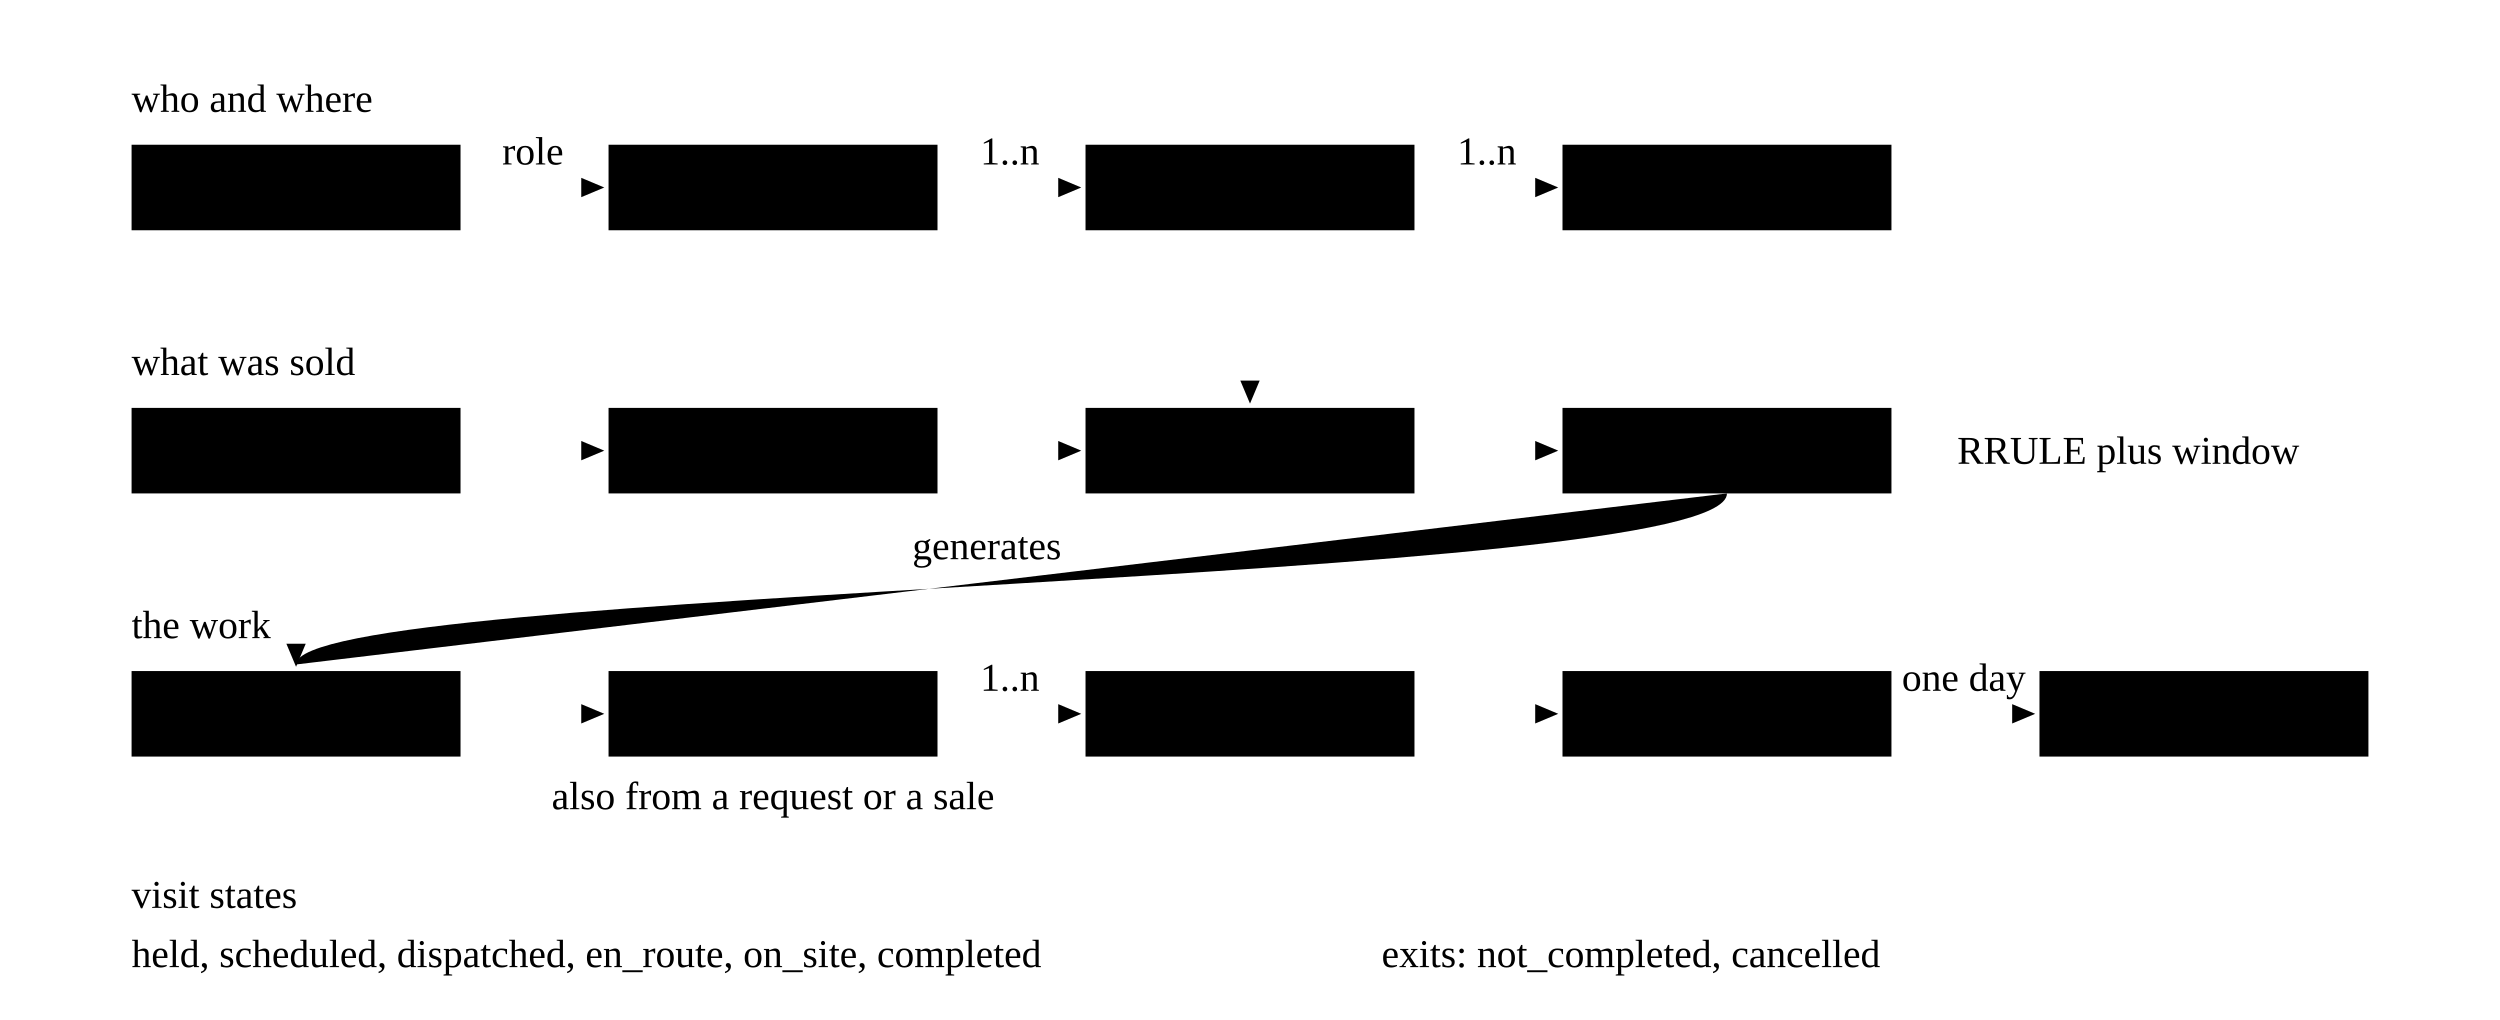
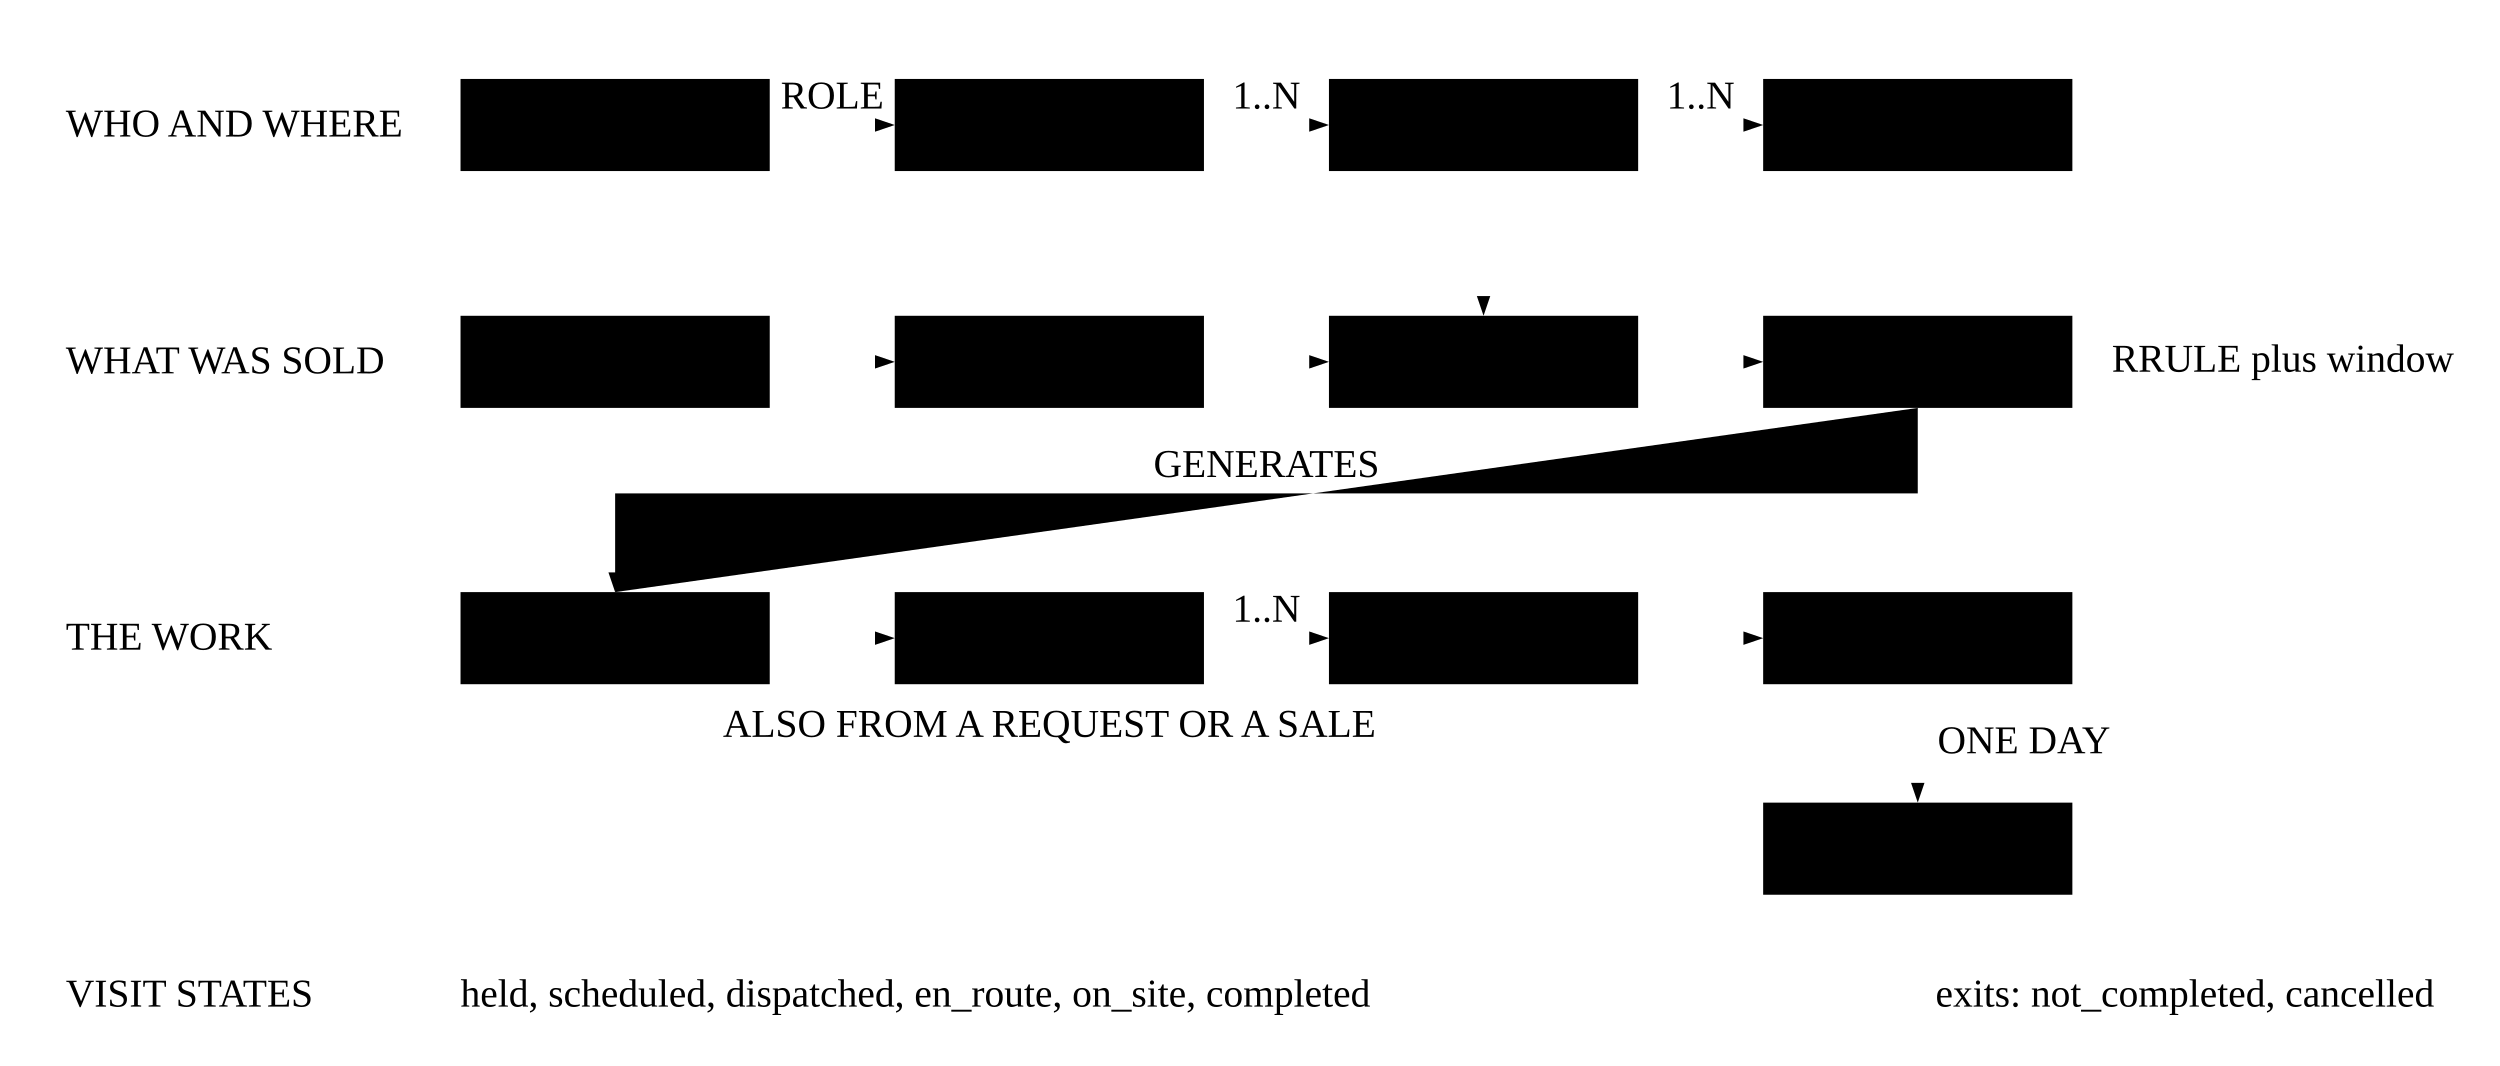
- <svg xmlns="http://www.w3.org/2000/svg" viewBox="0 0 760 310">
+ <svg xmlns="http://www.w3.org/2000/svg" class="dwg" viewBox="0 0 760 324">
  <defs>
-     <marker id="fo-fobm-ah" viewBox="0 0 10 10" refX="9" refY="5" markerWidth="7" markerHeight="7" markerUnits="userSpaceOnUse" orient="auto-start-reverse">
-       <path class="ah" d="M0,0.8L10,5L0,9.2Z" />
+     <marker id="fo-fobm-ah" viewBox="0 0 10 10" refX="10" refY="5" markerWidth="6" markerHeight="6" markerUnits="userSpaceOnUse" orient="auto-start-reverse">
+       <path class="ah ink" d="M0,1.6L10,5L0,8.4Z" />
    </marker>
-     <marker id="fo-fobm-ah-hl" viewBox="0 0 10 10" refX="9" refY="5" markerWidth="7" markerHeight="7" markerUnits="userSpaceOnUse" orient="auto-start-reverse">
-       <path class="ah hl" d="M0,0.8L10,5L0,9.2Z" />
+     <marker id="fo-fobm-ah-hl" viewBox="0 0 10 10" refX="10" refY="5" markerWidth="6" markerHeight="6" markerUnits="userSpaceOnUse" orient="auto-start-reverse">
+       <path class="ah hl" d="M0,1.6L10,5L0,8.4Z" />
    </marker>
+     <pattern id="fo-fobm-hatch" width="5" height="5" patternUnits="userSpaceOnUse" patternTransform="rotate(45)">
+       <path class="hatch-ln" d="M0,0V5" />
+     </pattern>
  </defs>
-   <text class="cap" x="40" y="34">who and where</text>
-   <rect class="cell" x="40" y="44" width="100" height="26" />
-   <text class="t" x="90" y="57" text-anchor="middle" dominant-baseline="central">person</text>
-   <rect class="cell" x="185" y="44" width="100" height="26" />
-   <text class="t" x="235" y="57" text-anchor="middle" dominant-baseline="central">account</text>
-   <rect class="cell" x="330" y="44" width="100" height="26" />
-   <text class="t" x="380" y="57" text-anchor="middle" dominant-baseline="central">property</text>
-   <rect class="cell" x="475" y="44" width="100" height="26" />
-   <text class="t" x="525" y="57" text-anchor="middle" dominant-baseline="central">asset</text>
-   <path class="ln" d="M140,57H183" marker-end="url(#fo-fobm-ah)" />
-   <text class="n" x="162" y="50" text-anchor="middle">role</text>
-   <path class="ln" d="M285,57H328" marker-end="url(#fo-fobm-ah)" />
-   <text class="n" x="307" y="50" text-anchor="middle">1..n</text>
-   <path class="ln" d="M430,57H473" marker-end="url(#fo-fobm-ah)" />
-   <text class="n" x="452" y="50" text-anchor="middle">1..n</text>
-   <text class="cap" x="40" y="114">what was sold</text>
-   <rect class="cell" x="40" y="124" width="100" height="26" />
-   <text class="t" x="90" y="137" text-anchor="middle" dominant-baseline="central">plan</text>
-   <rect class="cell" x="185" y="124" width="100" height="26" />
-   <text class="t" x="235" y="137" text-anchor="middle" dominant-baseline="central">plan_version</text>
-   <rect class="cell band" x="330" y="124" width="100" height="26" />
-   <text class="t b" x="380" y="137" text-anchor="middle" dominant-baseline="central">agreement</text>
-   <rect class="cell" x="475" y="124" width="100" height="26" />
-   <text class="t" x="525" y="137" text-anchor="middle" dominant-baseline="central">recurrence</text>
-   <path class="ln" d="M140,137H183" marker-end="url(#fo-fobm-ah)" />
-   <path class="ln" d="M285,137H328" marker-end="url(#fo-fobm-ah)" />
-   <path class="ln" d="M380,70V122" marker-end="url(#fo-fobm-ah)" />
-   <path class="ln" d="M430,137H473" marker-end="url(#fo-fobm-ah)" />
-   <text class="n" x="595" y="141">RRULE plus window</text>
-   <text class="cap" x="40" y="194">the work</text>
-   <rect class="cell" x="40" y="204" width="100" height="26" />
-   <text class="t" x="90" y="217" text-anchor="middle" dominant-baseline="central">occurrence</text>
-   <rect class="cell hl" x="185" y="204" width="100" height="26" />
-   <text class="t hl b" x="235" y="217" text-anchor="middle" dominant-baseline="central">work_order</text>
-   <rect class="cell hl" x="330" y="204" width="100" height="26" />
-   <text class="t hl b" x="380" y="217" text-anchor="middle" dominant-baseline="central">visit</text>
-   <rect class="cell" x="475" y="204" width="100" height="26" />
-   <text class="t" x="525" y="217" text-anchor="middle" dominant-baseline="central">route</text>
-   <rect class="cell ghost" x="620" y="204" width="100" height="26" />
-   <text class="t dim" x="670" y="217" text-anchor="middle" dominant-baseline="central">resource</text>
-   <path class="ln dash" d="M525,150C525,178 90,178 90,202" marker-end="url(#fo-fobm-ah)" />
-   <text class="n" x="300" y="170" text-anchor="middle">generates</text>
-   <path class="ln" d="M140,217H183" marker-end="url(#fo-fobm-ah)" />
-   <path class="ln hl" d="M285,217H328" marker-end="url(#fo-fobm-ah-hl)" />
-   <text class="n hl" x="307" y="210" text-anchor="middle">1..n</text>
-   <path class="ln" d="M430,217H473" marker-end="url(#fo-fobm-ah)" />
-   <path class="ln dash" d="M575,217H618" marker-end="url(#fo-fobm-ah)" />
-   <text class="n" x="597" y="210" text-anchor="middle">one day</text>
-   <text class="n" x="235" y="246" text-anchor="middle">also from a request or a sale</text>
-   <text class="cap" x="40" y="276">visit states</text>
-   <text class="t hl" x="40" y="294">held, scheduled, dispatched, en_route, on_site, completed</text>
-   <text class="t dim" x="420" y="294">exits: not_completed, cancelled</text>
+   <text class="lt" x="20" y="41.5">WHO AND WHERE</text>
+   <rect class="obj fill-2" x="140" y="24" width="94" height="28" />
+   <text class="tc" x="187" y="41" text-anchor="middle">person</text>
+   <rect class="obj fill-2" x="272" y="24" width="94" height="28" />
+   <text class="tc" x="319" y="41" text-anchor="middle">account</text>
+   <rect class="obj fill-2" x="404" y="24" width="94" height="28" />
+   <text class="tc" x="451" y="41" text-anchor="middle">property</text>
+   <rect class="obj fill-2" x="536" y="24" width="94" height="28" />
+   <text class="tc" x="583" y="41" text-anchor="middle">asset</text>
+   <path class="flow" d="M234,38L272,38" marker-end="url(#fo-fobm-ah)" />
+   <text class="sl ko" x="253" y="33" text-anchor="middle">ROLE</text>
+   <path class="flow" d="M366,38L404,38" marker-end="url(#fo-fobm-ah)" />
+   <text class="sl ko" x="385" y="33" text-anchor="middle">1..N</text>
+   <path class="flow" d="M498,38L536,38" marker-end="url(#fo-fobm-ah)" />
+   <text class="sl ko" x="517" y="33" text-anchor="middle">1..N</text>
+   <text class="lt" x="20" y="113.5">WHAT WAS SOLD</text>
+   <rect class="obj fill-2" x="140" y="96" width="94" height="28" />
+   <text class="tc" x="187" y="113" text-anchor="middle">plan</text>
+   <rect class="obj fill-2" x="272" y="96" width="94" height="28" />
+   <text class="tc" x="319" y="113" text-anchor="middle">plan_version</text>
+   <rect class="obj fill-1" x="404" y="96" width="94" height="28" />
+   <text class="tc" x="451" y="113" text-anchor="middle">agreement</text>
+   <rect class="obj fill-2" x="536" y="96" width="94" height="28" />
+   <text class="tc" x="583" y="113" text-anchor="middle">recurrence</text>
+   <path class="flow" d="M234,110L272,110" marker-end="url(#fo-fobm-ah)" />
+   <path class="flow" d="M366,110L404,110" marker-end="url(#fo-fobm-ah)" />
+   <path class="flow" d="M451,52L451,96" marker-end="url(#fo-fobm-ah)" />
+   <path class="flow" d="M498,110L536,110" marker-end="url(#fo-fobm-ah)" />
+   <text class="tc" x="642" y="113">RRULE plus window</text>
+   <text class="lt" x="20" y="197.5">THE WORK</text>
+   <rect class="obj fill-2" x="140" y="180" width="94" height="28" />
+   <text class="tc" x="187" y="197" text-anchor="middle">occurrence</text>
+   <rect class="obj hl" x="272" y="180" width="94" height="28" />
+   <text class="tc hl" x="319" y="197" text-anchor="middle">work_order</text>
+   <rect class="obj hl" x="404" y="180" width="94" height="28" />
+   <text class="tc hl" x="451" y="197" text-anchor="middle">visit</text>
+   <rect class="obj fill-2" x="536" y="180" width="94" height="28" />
+   <text class="tc" x="583" y="197" text-anchor="middle">route</text>
+   <path class="flow alt" d="M583,124L583,150L187,150L187,180" marker-end="url(#fo-fobm-ah)" />
+   <text class="sl ko" x="385" y="145" text-anchor="middle">GENERATES</text>
+   <path class="flow" d="M234,194L272,194" marker-end="url(#fo-fobm-ah)" />
+   <path class="flow hl" d="M366,194L404,194" marker-end="url(#fo-fobm-ah-hl)" />
+   <text class="sl hl ko" x="385" y="189" text-anchor="middle">1..N</text>
+   <path class="flow" d="M498,194L536,194" marker-end="url(#fo-fobm-ah)" />
+   <rect class="slot" x="536" y="244" width="94" height="28" />
+   <text class="tc" x="583" y="261" text-anchor="middle">resource</text>
+   <path class="flow alt" d="M583,208L583,244" marker-end="url(#fo-fobm-ah)" />
+   <text class="sl ko" x="589" y="229">ONE DAY</text>
+   <text class="sl" x="319" y="224" text-anchor="middle">ALSO FROM A REQUEST OR A SALE</text>
+   <text class="lt" x="20" y="306">VISIT STATES</text>
+   <text class="tc" x="140" y="306">held, scheduled, dispatched, en_route, on_site, completed</text>
+   <text class="tc" x="740" y="306" text-anchor="end">exits: not_completed, cancelled</text>
</svg>
